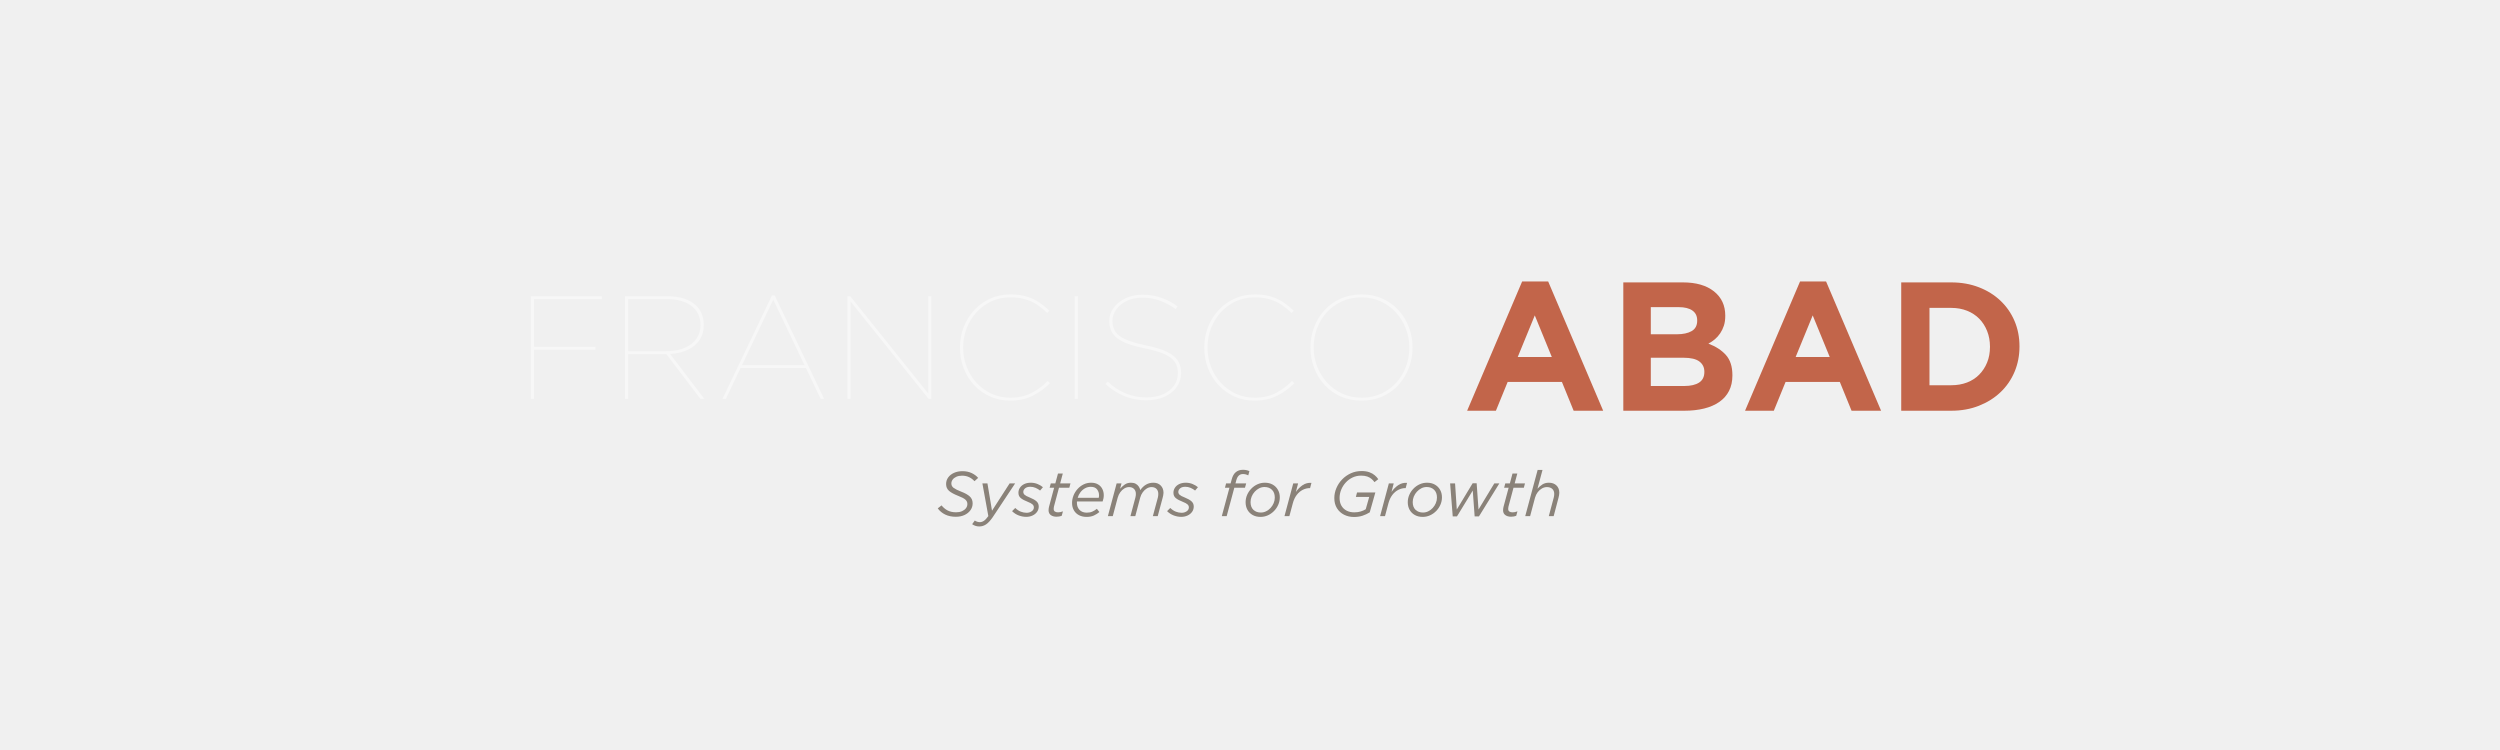
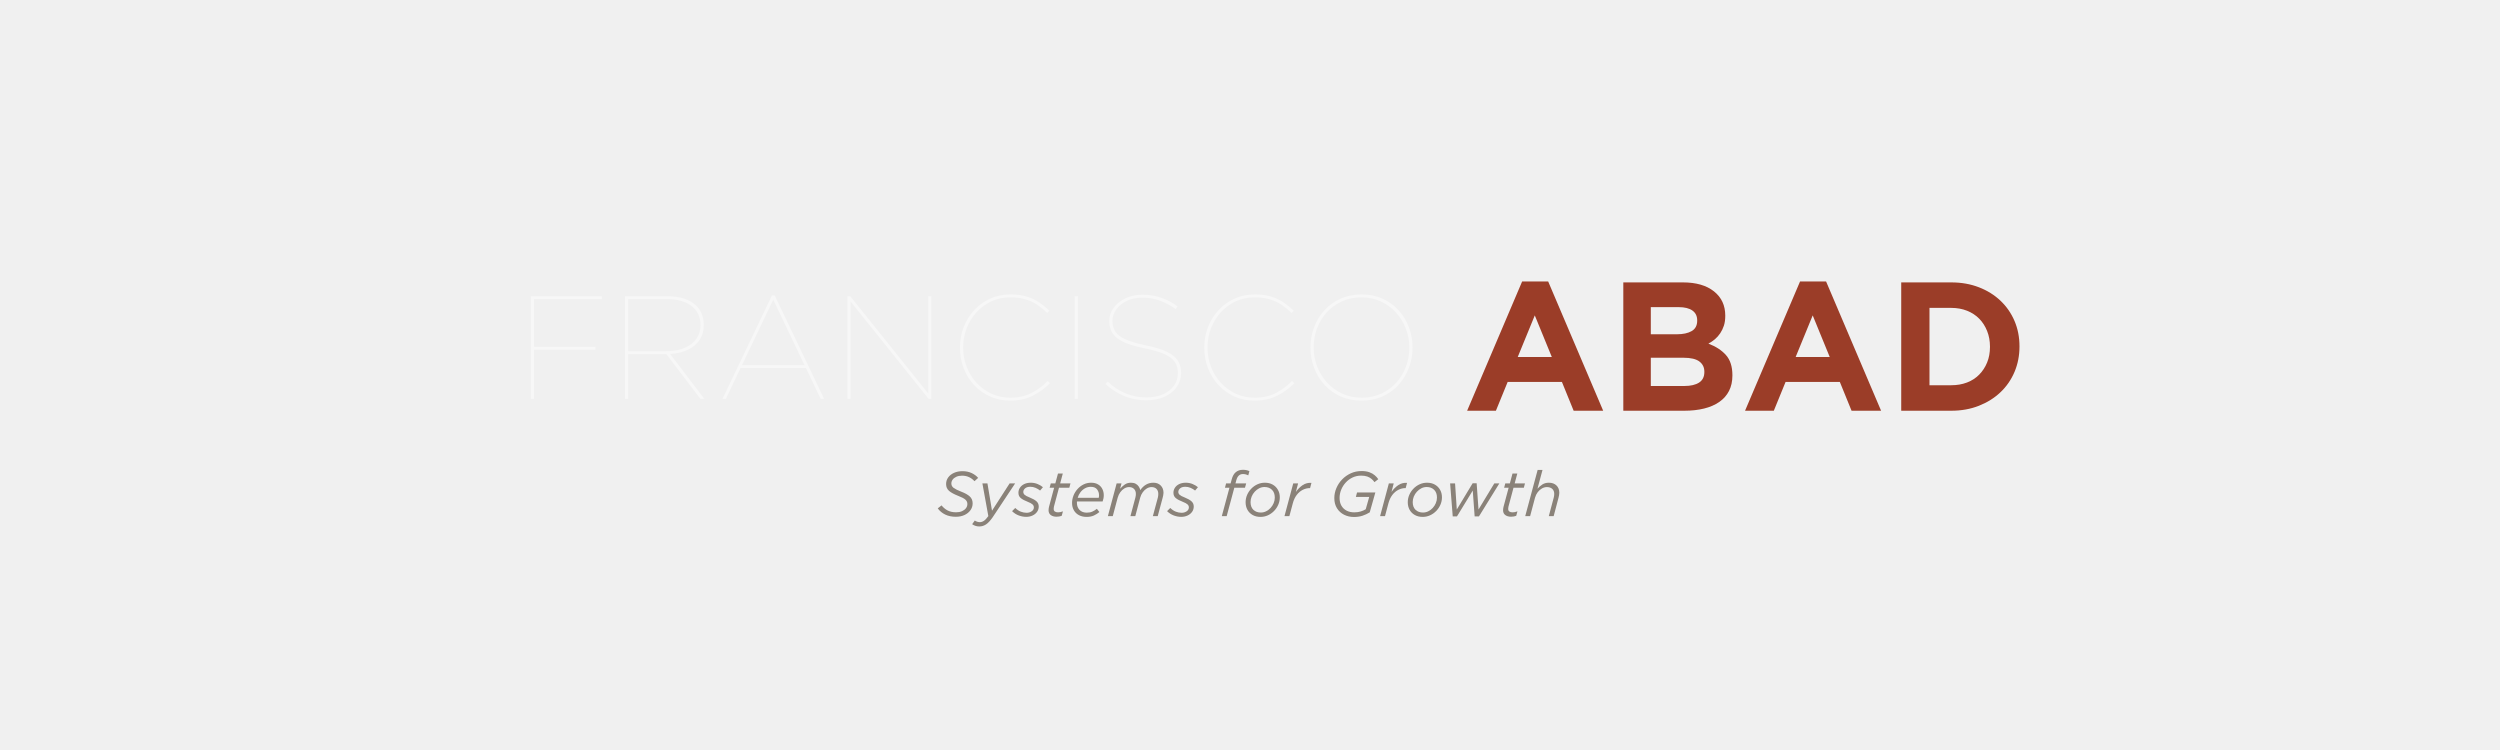
<svg xmlns="http://www.w3.org/2000/svg" width="2000" zoomAndPan="magnify" viewBox="0 0 1500 450" height="600" preserveAspectRatio="xMidYMid meet" version="1.0">
  <defs>
    <filter x="0%" y="0%" width="100%" height="100%" id="af13b0b956">
      <feColorMatrix values="0 0 0 0 1 0 0 0 0 1 0 0 0 0 1 0 0 0 1 0" color-interpolation-filters="sRGB" />
    </filter>
    <g />
    <mask id="22ce339a40">
      <g filter="url(#af13b0b956)">
        <rect x="-150" width="1800" fill="#000000" y="-45" height="540" fill-opacity="0.45" />
      </g>
    </mask>
    <clipPath id="d2c5a14eed">
      <rect x="0" width="548" y="0" height="94" />
    </clipPath>
  </defs>
  <g fill="#8a8279" fill-opacity="1">
    <g transform="translate(562.1899, 309.6883)">
      <g>
        <path d="M 11.328 0.375 C 8.867 0.375 6.727 -0.07 4.906 -0.969 C 3.082 -1.863 1.598 -3.098 0.453 -4.672 L 2.734 -6.453 C 3.848 -5.086 5.102 -4.055 6.5 -3.359 C 7.895 -2.66 9.566 -2.312 11.516 -2.312 C 12.805 -2.312 13.957 -2.523 14.969 -2.953 C 15.977 -3.391 16.773 -3.984 17.359 -4.734 C 17.941 -5.484 18.234 -6.336 18.234 -7.297 C 18.234 -8.336 17.832 -9.211 17.031 -9.922 C 16.238 -10.629 14.816 -11.375 12.766 -12.156 C 10.305 -13.125 8.473 -14.117 7.266 -15.141 C 6.066 -16.172 5.469 -17.547 5.469 -19.266 C 5.469 -20.734 5.883 -22.051 6.719 -23.219 C 7.562 -24.383 8.723 -25.301 10.203 -25.969 C 11.68 -26.645 13.375 -26.984 15.281 -26.984 C 17.352 -26.984 19.188 -26.609 20.781 -25.859 C 22.383 -25.109 23.691 -24.141 24.703 -22.953 L 22.5 -20.969 C 21.531 -22.039 20.43 -22.859 19.203 -23.422 C 17.973 -23.992 16.578 -24.281 15.016 -24.281 C 13.691 -24.281 12.547 -24.055 11.578 -23.609 C 10.617 -23.172 9.883 -22.598 9.375 -21.891 C 8.875 -21.18 8.625 -20.422 8.625 -19.609 C 8.625 -18.516 9.086 -17.625 10.016 -16.938 C 10.941 -16.258 12.441 -15.516 14.516 -14.703 C 16.797 -13.836 18.508 -12.879 19.656 -11.828 C 20.812 -10.785 21.391 -9.398 21.391 -7.672 C 21.391 -6.129 20.945 -4.75 20.062 -3.531 C 19.176 -2.312 17.973 -1.352 16.453 -0.656 C 14.93 0.031 13.223 0.375 11.328 0.375 Z M 11.328 0.375 " />
      </g>
    </g>
  </g>
  <g fill="#8a8279" fill-opacity="1">
    <g transform="translate(586.125, 309.6883)">
      <g>
        <path d="M 1.438 6.188 C 0.602 6.188 -0.16 6.066 -0.859 5.828 C -1.555 5.586 -2.219 5.254 -2.844 4.828 L -1.25 2.625 C -0.895 2.906 -0.426 3.141 0.156 3.328 C 0.738 3.516 1.27 3.609 1.75 3.609 C 2.582 3.609 3.395 3.348 4.188 2.828 C 4.988 2.305 5.883 1.352 6.875 -0.031 L 3.312 -19.641 L 6.344 -19.641 L 9.078 -3.266 L 19.641 -19.641 L 22.953 -19.641 L 9.5 0.641 C 8.102 2.672 6.773 4.102 5.516 4.938 C 4.266 5.77 2.906 6.188 1.438 6.188 Z M 1.438 6.188 " />
      </g>
    </g>
  </g>
  <g fill="#8a8279" fill-opacity="1">
    <g transform="translate(607.4767, 309.6883)">
      <g>
        <path d="M 8.25 0.422 C 6.727 0.422 5.219 0.133 3.719 -0.438 C 2.227 -1.008 0.91 -1.863 -0.234 -3 L 1.672 -4.906 C 2.734 -3.883 3.848 -3.145 5.016 -2.688 C 6.18 -2.238 7.348 -2.016 8.516 -2.016 C 9.629 -2.016 10.629 -2.312 11.516 -2.906 C 12.398 -3.5 12.844 -4.289 12.844 -5.281 C 12.844 -5.938 12.578 -6.52 12.047 -7.031 C 11.516 -7.539 10.539 -8.07 9.125 -8.625 C 7.344 -9.312 5.973 -10.039 5.016 -10.812 C 4.055 -11.582 3.578 -12.648 3.578 -14.016 C 3.578 -15.129 3.879 -16.145 4.484 -17.062 C 5.086 -17.977 5.945 -18.707 7.062 -19.25 C 8.176 -19.789 9.492 -20.062 11.016 -20.062 C 12.461 -20.062 13.832 -19.789 15.125 -19.25 C 16.414 -18.707 17.469 -18.078 18.281 -17.359 L 16.562 -15.359 C 15.758 -16.016 14.852 -16.555 13.844 -16.984 C 12.844 -17.41 11.812 -17.625 10.75 -17.625 C 9.352 -17.625 8.297 -17.305 7.578 -16.672 C 6.859 -16.047 6.5 -15.328 6.5 -14.516 C 6.5 -13.879 6.766 -13.312 7.297 -12.812 C 7.828 -12.32 8.863 -11.773 10.406 -11.172 C 12.188 -10.461 13.523 -9.703 14.422 -8.891 C 15.316 -8.078 15.766 -7.039 15.766 -5.781 C 15.766 -4.562 15.426 -3.488 14.75 -2.562 C 14.082 -1.633 13.18 -0.906 12.047 -0.375 C 10.91 0.156 9.645 0.422 8.25 0.422 Z M 8.25 0.422 " />
      </g>
    </g>
  </g>
  <g fill="#8a8279" fill-opacity="1">
    <g transform="translate(626.2448, 309.6883)">
      <g>
        <path d="M 7.672 0.344 C 6.285 0.344 5.141 0.016 4.234 -0.641 C 3.336 -1.305 2.891 -2.27 2.891 -3.531 C 2.891 -3.883 2.914 -4.238 2.969 -4.594 C 3.02 -4.945 3.082 -5.281 3.156 -5.594 L 6.234 -17.062 L 3.531 -17.062 L 4.219 -19.641 L 6.953 -19.641 L 8.547 -25.578 L 11.438 -25.578 L 9.844 -19.641 L 16.031 -19.641 L 15.359 -17.062 L 9.156 -17.062 L 6.125 -5.734 C 6.094 -5.504 6.055 -5.254 6.016 -4.984 C 5.984 -4.723 5.969 -4.492 5.969 -4.297 C 5.969 -3.609 6.207 -3.098 6.688 -2.766 C 7.164 -2.441 7.82 -2.281 8.656 -2.281 C 9.52 -2.281 10.473 -2.484 11.516 -2.891 L 10.797 -0.234 C 10.285 -0.023 9.781 0.117 9.281 0.203 C 8.789 0.297 8.254 0.344 7.672 0.344 Z M 7.672 0.344 " />
      </g>
    </g>
  </g>
  <g fill="#8a8279" fill-opacity="1">
    <g transform="translate(641.4038, 309.6883)">
      <g>
        <path d="M 4.781 -8.812 C 4.758 -8.688 4.75 -8.551 4.75 -8.406 C 4.75 -8.27 4.75 -8.141 4.75 -8.016 C 4.75 -6.242 5.281 -4.812 6.344 -3.719 C 7.406 -2.633 8.848 -2.094 10.672 -2.094 C 11.941 -2.094 13.047 -2.301 13.984 -2.719 C 14.922 -3.133 15.832 -3.695 16.719 -4.406 L 18.234 -2.469 C 17.273 -1.656 16.18 -0.961 14.953 -0.391 C 13.723 0.172 12.25 0.453 10.531 0.453 C 8.801 0.453 7.273 0.102 5.953 -0.594 C 4.641 -1.289 3.625 -2.27 2.906 -3.531 C 2.188 -4.801 1.828 -6.258 1.828 -7.906 C 1.828 -9.395 2.109 -10.863 2.672 -12.312 C 3.242 -13.758 4.039 -15.062 5.062 -16.219 C 6.094 -17.383 7.305 -18.316 8.703 -19.016 C 10.098 -19.711 11.617 -20.062 13.266 -20.062 C 14.93 -20.062 16.328 -19.719 17.453 -19.031 C 18.586 -18.352 19.438 -17.441 20 -16.297 C 20.57 -15.16 20.859 -13.91 20.859 -12.547 C 20.859 -11.879 20.797 -11.234 20.672 -10.609 C 20.547 -9.992 20.379 -9.395 20.172 -8.812 Z M 5.203 -11.016 L 17.828 -11.016 C 17.953 -11.398 18.016 -11.91 18.016 -12.547 C 18.016 -13.879 17.617 -15.051 16.828 -16.062 C 16.047 -17.082 14.805 -17.594 13.109 -17.594 C 11.816 -17.594 10.641 -17.297 9.578 -16.703 C 8.516 -16.109 7.609 -15.316 6.859 -14.328 C 6.109 -13.336 5.555 -12.234 5.203 -11.016 Z M 5.203 -11.016 " />
      </g>
    </g>
  </g>
  <g fill="#8a8279" fill-opacity="1">
    <g transform="translate(664.0852, 309.6883)">
      <g>
        <path d="M 0.641 0 L 5.891 -19.641 L 8.812 -19.641 L 7.984 -16.453 C 8.867 -17.461 9.816 -18.316 10.828 -19.016 C 11.836 -19.711 13.066 -20.062 14.516 -20.062 C 15.629 -20.062 16.566 -19.852 17.328 -19.438 C 18.086 -19.02 18.695 -18.469 19.156 -17.781 C 19.613 -17.102 19.93 -16.383 20.109 -15.625 C 20.992 -16.957 22.094 -18.031 23.406 -18.844 C 24.727 -19.656 26.258 -20.062 28 -20.062 C 29.781 -20.062 31.227 -19.504 32.344 -18.391 C 33.457 -17.273 34.016 -15.805 34.016 -13.984 C 34.016 -13.523 33.957 -13.031 33.844 -12.5 C 33.727 -11.969 33.609 -11.445 33.484 -10.938 L 30.547 0 L 27.625 0 L 30.625 -11.141 C 30.801 -11.898 30.891 -12.633 30.891 -13.344 C 30.891 -14.602 30.531 -15.598 29.812 -16.328 C 29.094 -17.066 28.098 -17.438 26.828 -17.438 C 25.867 -17.438 24.93 -17.164 24.016 -16.625 C 23.098 -16.082 22.285 -15.328 21.578 -14.359 C 20.867 -13.398 20.352 -12.312 20.031 -11.094 L 17.094 0 L 14.172 0 L 17.141 -11.141 C 17.242 -11.461 17.316 -11.828 17.359 -12.234 C 17.41 -12.641 17.438 -13.008 17.438 -13.344 C 17.438 -14.602 17.066 -15.598 16.328 -16.328 C 15.598 -17.066 14.602 -17.438 13.344 -17.438 C 12.375 -17.438 11.43 -17.164 10.516 -16.625 C 9.609 -16.082 8.801 -15.328 8.094 -14.359 C 7.383 -13.398 6.863 -12.312 6.531 -11.094 L 3.578 0 Z M 0.641 0 " />
      </g>
    </g>
  </g>
  <g fill="#8a8279" fill-opacity="1">
    <g transform="translate(700.4818, 309.6883)">
      <g>
        <path d="M 8.25 0.422 C 6.727 0.422 5.219 0.133 3.719 -0.438 C 2.227 -1.008 0.91 -1.863 -0.234 -3 L 1.672 -4.906 C 2.734 -3.883 3.848 -3.145 5.016 -2.688 C 6.18 -2.238 7.348 -2.016 8.516 -2.016 C 9.629 -2.016 10.629 -2.312 11.516 -2.906 C 12.398 -3.5 12.844 -4.289 12.844 -5.281 C 12.844 -5.938 12.578 -6.52 12.047 -7.031 C 11.516 -7.539 10.539 -8.07 9.125 -8.625 C 7.344 -9.312 5.973 -10.039 5.016 -10.812 C 4.055 -11.582 3.578 -12.648 3.578 -14.016 C 3.578 -15.129 3.879 -16.145 4.484 -17.062 C 5.086 -17.977 5.945 -18.707 7.062 -19.25 C 8.176 -19.789 9.492 -20.062 11.016 -20.062 C 12.461 -20.062 13.832 -19.789 15.125 -19.25 C 16.414 -18.707 17.469 -18.078 18.281 -17.359 L 16.562 -15.359 C 15.758 -16.016 14.852 -16.555 13.844 -16.984 C 12.844 -17.41 11.812 -17.625 10.75 -17.625 C 9.352 -17.625 8.297 -17.305 7.578 -16.672 C 6.859 -16.047 6.5 -15.328 6.5 -14.516 C 6.5 -13.879 6.766 -13.312 7.297 -12.812 C 7.828 -12.32 8.863 -11.773 10.406 -11.172 C 12.188 -10.461 13.523 -9.703 14.422 -8.891 C 15.316 -8.078 15.766 -7.039 15.766 -5.781 C 15.766 -4.562 15.426 -3.488 14.75 -2.562 C 14.082 -1.633 13.18 -0.906 12.047 -0.375 C 10.91 0.156 9.645 0.422 8.25 0.422 Z M 8.25 0.422 " />
      </g>
    </g>
  </g>
  <g fill="#8a8279" fill-opacity="1">
    <g transform="translate(719.6299, 309.6883)">
      <g />
    </g>
  </g>
  <g fill="#8a8279" fill-opacity="1">
    <g transform="translate(731.3316, 309.6883)">
      <g>
        <path d="M 1.75 0 L 6.344 -17.062 L 3.641 -17.062 L 4.328 -19.641 L 7.031 -19.641 L 7.672 -22 C 8.18 -23.977 9.004 -25.441 10.141 -26.391 C 11.285 -27.336 12.707 -27.812 14.406 -27.812 C 15.945 -27.812 17.25 -27.535 18.312 -26.984 L 17.625 -24.469 C 17.07 -24.75 16.539 -24.953 16.031 -25.078 C 15.531 -25.203 14.988 -25.266 14.406 -25.266 C 13.469 -25.266 12.66 -24.969 11.984 -24.375 C 11.316 -23.781 10.805 -22.836 10.453 -21.547 L 9.953 -19.641 L 16.375 -19.641 L 15.656 -17.062 L 9.266 -17.062 L 4.672 0 Z M 1.75 0 " />
      </g>
    </g>
  </g>
  <g fill="#8a8279" fill-opacity="1">
    <g transform="translate(745.5027, 309.6883)">
      <g>
        <path d="M 10.797 0.453 C 8.992 0.453 7.422 0.07 6.078 -0.688 C 4.734 -1.445 3.691 -2.488 2.953 -3.812 C 2.223 -5.145 1.859 -6.66 1.859 -8.359 C 1.859 -9.879 2.16 -11.344 2.766 -12.75 C 3.379 -14.156 4.219 -15.406 5.281 -16.5 C 6.344 -17.602 7.57 -18.473 8.969 -19.109 C 10.363 -19.742 11.844 -20.062 13.406 -20.062 C 15.207 -20.062 16.781 -19.68 18.125 -18.922 C 19.469 -18.16 20.508 -17.117 21.25 -15.797 C 22 -14.484 22.375 -12.977 22.375 -11.281 C 22.375 -9.719 22.062 -8.234 21.438 -6.828 C 20.82 -5.422 19.977 -4.172 18.906 -3.078 C 17.832 -1.984 16.598 -1.117 15.203 -0.484 C 13.805 0.141 12.336 0.453 10.797 0.453 Z M 10.984 -2.172 C 12.098 -2.172 13.156 -2.414 14.156 -2.906 C 15.156 -3.395 16.047 -4.062 16.828 -4.906 C 17.617 -5.758 18.238 -6.723 18.688 -7.797 C 19.145 -8.879 19.375 -10.004 19.375 -11.172 C 19.375 -13.172 18.801 -14.723 17.656 -15.828 C 16.52 -16.93 15.039 -17.484 13.219 -17.484 C 12.082 -17.484 11.016 -17.227 10.016 -16.719 C 9.016 -16.207 8.117 -15.52 7.328 -14.656 C 6.547 -13.801 5.93 -12.832 5.484 -11.75 C 5.047 -10.676 4.828 -9.57 4.828 -8.438 C 4.828 -6.438 5.395 -4.891 6.531 -3.797 C 7.676 -2.711 9.16 -2.172 10.984 -2.172 Z M 10.984 -2.172 " />
      </g>
    </g>
  </g>
  <g fill="#8a8279" fill-opacity="1">
    <g transform="translate(770.0458, 309.6883)">
      <g>
        <path d="M 0.641 0 L 5.891 -19.641 L 8.812 -19.641 L 7.484 -14.516 C 8.672 -16.234 10.035 -17.602 11.578 -18.625 C 13.129 -19.656 14.879 -20.109 16.828 -19.984 L 16 -16.828 L 15.812 -16.828 C 14.395 -16.828 13 -16.484 11.625 -15.797 C 10.258 -15.117 9.055 -14.102 8.016 -12.75 C 6.973 -11.395 6.188 -9.727 5.656 -7.75 L 3.578 0 Z M 0.641 0 " />
      </g>
    </g>
  </g>
  <g fill="#8a8279" fill-opacity="1">
    <g transform="translate(785.6226, 309.6883)">
      <g />
    </g>
  </g>
  <g fill="#8a8279" fill-opacity="1">
    <g transform="translate(797.3243, 309.6883)">
      <g>
        <path d="M 15.047 0.5 C 12.891 0.5 10.914 0.051 9.125 -0.844 C 7.344 -1.75 5.922 -3.047 4.859 -4.734 C 3.797 -6.422 3.266 -8.453 3.266 -10.828 C 3.266 -12.879 3.676 -14.875 4.5 -16.812 C 5.32 -18.75 6.469 -20.484 7.938 -22.016 C 9.406 -23.547 11.133 -24.77 13.125 -25.688 C 15.113 -26.602 17.273 -27.062 19.609 -27.062 C 21.43 -27.062 22.988 -26.828 24.281 -26.359 C 25.57 -25.891 26.645 -25.285 27.5 -24.547 C 28.363 -23.816 29.078 -23.031 29.641 -22.188 L 27.359 -20.406 C 26.848 -21.145 26.242 -21.801 25.547 -22.375 C 24.859 -22.957 24.016 -23.426 23.016 -23.781 C 22.016 -24.133 20.789 -24.312 19.344 -24.312 C 17.488 -24.312 15.773 -23.938 14.203 -23.188 C 12.641 -22.445 11.273 -21.438 10.109 -20.156 C 8.941 -18.875 8.035 -17.438 7.391 -15.844 C 6.742 -14.25 6.422 -12.613 6.422 -10.938 C 6.422 -9.113 6.789 -7.555 7.531 -6.266 C 8.281 -4.973 9.32 -3.984 10.656 -3.297 C 11.988 -2.617 13.516 -2.281 15.234 -2.281 C 16.68 -2.281 17.973 -2.457 19.109 -2.812 C 20.254 -3.164 21.254 -3.609 22.109 -4.141 L 24.203 -11.516 L 16.188 -11.516 L 16.906 -14.219 L 27.891 -14.219 L 24.516 -2.281 C 23.117 -1.414 21.656 -0.734 20.125 -0.234 C 18.594 0.254 16.898 0.5 15.047 0.5 Z M 15.047 0.5 " />
      </g>
    </g>
  </g>
  <g fill="#8a8279" fill-opacity="1">
    <g transform="translate(827.4142, 309.6883)">
      <g>
        <path d="M 0.641 0 L 5.891 -19.641 L 8.812 -19.641 L 7.484 -14.516 C 8.672 -16.234 10.035 -17.602 11.578 -18.625 C 13.129 -19.656 14.879 -20.109 16.828 -19.984 L 16 -16.828 L 15.812 -16.828 C 14.395 -16.828 13 -16.484 11.625 -15.797 C 10.258 -15.117 9.055 -14.102 8.016 -12.75 C 6.973 -11.395 6.188 -9.727 5.656 -7.75 L 3.578 0 Z M 0.641 0 " />
      </g>
    </g>
  </g>
  <g fill="#8a8279" fill-opacity="1">
    <g transform="translate(842.8011, 309.6883)">
      <g>
        <path d="M 10.797 0.453 C 8.992 0.453 7.422 0.07 6.078 -0.688 C 4.734 -1.445 3.691 -2.488 2.953 -3.812 C 2.223 -5.145 1.859 -6.66 1.859 -8.359 C 1.859 -9.879 2.16 -11.344 2.766 -12.75 C 3.379 -14.156 4.219 -15.406 5.281 -16.5 C 6.344 -17.602 7.57 -18.473 8.969 -19.109 C 10.363 -19.742 11.844 -20.062 13.406 -20.062 C 15.207 -20.062 16.781 -19.68 18.125 -18.922 C 19.469 -18.16 20.508 -17.117 21.25 -15.797 C 22 -14.484 22.375 -12.977 22.375 -11.281 C 22.375 -9.719 22.062 -8.234 21.438 -6.828 C 20.82 -5.422 19.977 -4.172 18.906 -3.078 C 17.832 -1.984 16.598 -1.117 15.203 -0.484 C 13.805 0.141 12.336 0.453 10.797 0.453 Z M 10.984 -2.172 C 12.098 -2.172 13.156 -2.414 14.156 -2.906 C 15.156 -3.395 16.047 -4.062 16.828 -4.906 C 17.617 -5.758 18.238 -6.723 18.688 -7.797 C 19.145 -8.879 19.375 -10.004 19.375 -11.172 C 19.375 -13.172 18.801 -14.723 17.656 -15.828 C 16.52 -16.93 15.039 -17.484 13.219 -17.484 C 12.082 -17.484 11.016 -17.227 10.016 -16.719 C 9.016 -16.207 8.117 -15.52 7.328 -14.656 C 6.547 -13.801 5.93 -12.832 5.484 -11.75 C 5.047 -10.676 4.828 -9.57 4.828 -8.438 C 4.828 -6.438 5.395 -4.891 6.531 -3.797 C 7.676 -2.711 9.16 -2.172 10.984 -2.172 Z M 10.984 -2.172 " />
      </g>
    </g>
  </g>
  <g fill="#8a8279" fill-opacity="1">
    <g transform="translate(866.4322, 309.6883)">
      <g>
        <path d="M 5.203 0.156 L 3.641 -19.641 L 6.609 -19.641 L 7.641 -3.984 L 17.141 -19.719 L 19.562 -19.719 L 20.672 -3.984 L 30.141 -19.641 L 33.172 -19.641 L 20.938 0.156 L 18.359 0.156 L 17.219 -15.359 L 7.75 0.156 Z M 5.203 0.156 " />
      </g>
    </g>
  </g>
  <g fill="#8a8279" fill-opacity="1">
    <g transform="translate(898.9537, 309.6883)">
      <g>
        <path d="M 7.672 0.344 C 6.285 0.344 5.141 0.016 4.234 -0.641 C 3.336 -1.305 2.891 -2.27 2.891 -3.531 C 2.891 -3.883 2.914 -4.238 2.969 -4.594 C 3.02 -4.945 3.082 -5.281 3.156 -5.594 L 6.234 -17.062 L 3.531 -17.062 L 4.219 -19.641 L 6.953 -19.641 L 8.547 -25.578 L 11.438 -25.578 L 9.844 -19.641 L 16.031 -19.641 L 15.359 -17.062 L 9.156 -17.062 L 6.125 -5.734 C 6.094 -5.504 6.055 -5.254 6.016 -4.984 C 5.984 -4.723 5.969 -4.492 5.969 -4.297 C 5.969 -3.609 6.207 -3.098 6.688 -2.766 C 7.164 -2.441 7.82 -2.281 8.656 -2.281 C 9.52 -2.281 10.473 -2.484 11.516 -2.891 L 10.797 -0.234 C 10.285 -0.023 9.781 0.117 9.281 0.203 C 8.789 0.297 8.254 0.344 7.672 0.344 Z M 7.672 0.344 " />
      </g>
    </g>
  </g>
  <g fill="#8a8279" fill-opacity="1">
    <g transform="translate(914.4925, 309.6883)">
      <g>
        <path d="M 0.641 0 L 8.094 -27.734 L 11.016 -27.734 L 7.984 -16.453 C 8.867 -17.461 9.852 -18.316 10.938 -19.016 C 12.031 -19.711 13.32 -20.062 14.812 -20.062 C 16.719 -20.062 18.238 -19.516 19.375 -18.422 C 20.52 -17.336 21.094 -15.859 21.094 -13.984 C 21.094 -13.523 21.039 -13.031 20.938 -12.5 C 20.832 -11.969 20.719 -11.445 20.594 -10.938 L 17.703 0 L 14.781 0 L 17.75 -11.141 C 17.844 -11.461 17.914 -11.828 17.969 -12.234 C 18.02 -12.641 18.047 -13.008 18.047 -13.344 C 18.047 -14.633 17.648 -15.641 16.859 -16.359 C 16.078 -17.078 15.004 -17.438 13.641 -17.438 C 12.629 -17.438 11.641 -17.164 10.672 -16.625 C 9.711 -16.082 8.867 -15.332 8.141 -14.375 C 7.422 -13.426 6.883 -12.332 6.531 -11.094 L 3.578 0 Z M 0.641 0 " />
      </g>
    </g>
  </g>
-   <g fill="#c2654a" fill-opacity="1">
+   <g fill="#9b3d28" fill-opacity="1">
    <g transform="translate(877.6385, 246.4384)">
      <g>
        <path d="M 84.266 0 L 51.266 -77.547 L 35.641 -77.547 L 2.641 0 L 19.906 0 L 26.953 -17.266 L 59.516 -17.266 L 66.547 0 Z M 53.453 -32.234 L 33 -32.234 L 43.234 -57.203 Z M 53.453 -32.234 " />
      </g>
    </g>
  </g>
-   <g fill="#c2654a" fill-opacity="1">
+   <g fill="#9b3d28" fill-opacity="1">
    <g transform="translate(964.7523, 246.4384)">
      <g>
        <path d="M 74.688 -21.125 L 74.688 -21.344 C 74.688 -26.477 73.398 -30.492 70.828 -33.391 C 68.266 -36.285 64.75 -38.578 60.281 -40.266 C 61.676 -40.992 62.977 -41.867 64.188 -42.891 C 65.395 -43.922 66.457 -45.113 67.375 -46.469 C 68.289 -47.832 69.023 -49.352 69.578 -51.031 C 70.129 -52.719 70.406 -54.664 70.406 -56.875 L 70.406 -57.094 C 70.406 -63.176 68.148 -68.016 63.641 -71.609 C 59.129 -75.203 52.91 -77 44.984 -77 L 9.234 -77 L 9.234 0 L 45.875 0 C 50.195 0 54.133 -0.438 57.688 -1.312 C 61.25 -2.195 64.297 -3.52 66.828 -5.281 C 69.359 -7.039 71.301 -9.238 72.656 -11.875 C 74.008 -14.52 74.688 -17.602 74.688 -21.125 Z M 53.562 -54.016 C 53.562 -51.148 52.461 -49.078 50.266 -47.797 C 48.066 -46.516 45.098 -45.875 41.359 -45.875 L 25.734 -45.875 L 25.734 -62.156 L 42.453 -62.156 C 46.047 -62.156 48.797 -61.473 50.703 -60.109 C 52.609 -58.754 53.562 -56.797 53.562 -54.234 Z M 57.859 -23.203 C 57.859 -20.348 56.797 -18.238 54.672 -16.875 C 52.547 -15.52 49.613 -14.844 45.875 -14.844 L 25.734 -14.844 L 25.734 -31.797 L 45.312 -31.797 C 49.719 -31.797 52.91 -31.039 54.891 -29.531 C 56.867 -28.031 57.859 -26 57.859 -23.438 Z M 57.859 -23.203 " />
      </g>
    </g>
  </g>
-   <g fill="#c2654a" fill-opacity="1">
+   <g fill="#9b3d28" fill-opacity="1">
    <g transform="translate(1044.387, 246.4384)">
      <g>
        <path d="M 84.266 0 L 51.266 -77.547 L 35.641 -77.547 L 2.641 0 L 19.906 0 L 26.953 -17.266 L 59.516 -17.266 L 66.547 0 Z M 53.453 -32.234 L 33 -32.234 L 43.234 -57.203 Z M 53.453 -32.234 " />
      </g>
    </g>
  </g>
-   <g fill="#c2654a" fill-opacity="1">
+   <g fill="#9b3d28" fill-opacity="1">
    <g transform="translate(1131.5, 246.4384)">
      <g>
        <path d="M 80.188 -38.5 L 80.188 -38.719 C 80.188 -44.145 79.195 -49.188 77.219 -53.844 C 75.238 -58.5 72.43 -62.551 68.797 -66 C 65.172 -69.445 60.848 -72.141 55.828 -74.078 C 50.805 -76.023 45.285 -77 39.266 -77 L 9.234 -77 L 9.234 0 L 39.266 0 C 45.285 0 50.805 -0.988 55.828 -2.969 C 60.848 -4.945 65.172 -7.66 68.797 -11.109 C 72.43 -14.555 75.238 -18.625 77.219 -23.312 C 79.195 -28.008 80.188 -33.07 80.188 -38.5 Z M 62.484 -38.281 C 62.484 -34.832 61.91 -31.711 60.766 -28.922 C 59.629 -26.141 58.051 -23.723 56.031 -21.672 C 54.02 -19.617 51.582 -18.039 48.719 -16.938 C 45.863 -15.844 42.711 -15.297 39.266 -15.297 L 26.188 -15.297 L 26.188 -61.703 L 39.266 -61.703 C 42.711 -61.703 45.863 -61.133 48.719 -60 C 51.582 -58.863 54.02 -57.27 56.031 -55.219 C 58.051 -53.164 59.629 -50.707 60.766 -47.844 C 61.91 -44.988 62.484 -41.875 62.484 -38.5 Z M 62.484 -38.281 " />
      </g>
    </g>
  </g>
  <g mask="url(#22ce339a40)">
    <g transform="matrix(1, 0, 0, 1, 309, 161)">
      <g clip-path="url(#d2c5a14eed)">
        <g fill="#ffffff" fill-opacity="1">
          <g transform="translate(0.340785, 78.31338)">
            <g>
              <path d="M 9.156 0 L 9.156 -61.594 L 51.75 -61.594 L 51.75 -59.844 L 11.094 -59.844 L 11.094 -31.234 L 47.953 -31.234 L 47.953 -29.484 L 11.094 -29.484 L 11.094 0 Z M 9.156 0 " />
            </g>
          </g>
        </g>
        <g fill="#ffffff" fill-opacity="1">
          <g transform="translate(56.83436, 78.31338)">
            <g>
              <path d="M 9.156 0 L 9.156 -61.594 L 34.312 -61.594 C 42.238 -61.594 48.141 -59.66 52.016 -55.797 C 54.941 -52.859 56.406 -49.047 56.406 -44.359 L 56.406 -44.172 C 56.406 -40.711 55.551 -37.734 53.844 -35.234 C 52.145 -32.742 49.785 -30.797 46.766 -29.391 C 43.742 -27.984 40.238 -27.16 36.25 -26.922 L 56.766 0 L 54.391 0 L 33.969 -26.844 L 11.094 -26.844 L 11.094 0 Z M 11.094 -28.594 L 33.359 -28.594 C 38.109 -28.594 42.035 -29.281 45.141 -30.656 C 48.254 -32.039 50.586 -33.906 52.141 -36.25 C 53.691 -38.602 54.469 -41.219 54.469 -44.094 L 54.469 -44.266 C 54.469 -49.129 52.676 -52.941 49.094 -55.703 C 45.52 -58.461 40.535 -59.844 34.141 -59.844 L 11.094 -59.844 Z M 11.094 -28.594 " />
            </g>
          </g>
        </g>
        <g fill="#ffffff" fill-opacity="1">
          <g transform="translate(121.2476, 78.31338)">
            <g>
              <path d="M 3.25 0 L 32.906 -62.047 L 34.578 -62.047 L 64.234 0 L 62.125 0 L 53.328 -18.484 L 14.078 -18.484 L 5.281 0 Z M 14.953 -20.234 L 52.453 -20.234 L 33.703 -59.484 Z M 14.953 -20.234 " />
            </g>
          </g>
        </g>
        <g fill="#ffffff" fill-opacity="1">
          <g transform="translate(190.3246, 78.31338)">
            <g>
              <path d="M 9.156 0 L 9.156 -61.594 L 10.828 -61.594 L 57.641 -3.172 L 57.641 -61.594 L 59.484 -61.594 L 59.484 0 L 57.812 0 L 11 -58.438 L 11 0 Z M 9.156 0 " />
            </g>
          </g>
        </g>
        <g fill="#ffffff" fill-opacity="1">
          <g transform="translate(260.5455, 78.31338)">
            <g>
              <path d="M 36.516 1.062 C 32.18 1.062 28.18 0.238 24.516 -1.406 C 20.848 -3.051 17.66 -5.32 14.953 -8.219 C 12.254 -11.125 10.156 -14.5 8.656 -18.344 C 7.164 -22.188 6.422 -26.281 6.422 -30.625 L 6.422 -30.797 C 6.422 -35.141 7.164 -39.234 8.656 -43.078 C 10.156 -46.922 12.254 -50.305 14.953 -53.234 C 17.66 -56.172 20.859 -58.473 24.547 -60.141 C 28.242 -61.816 32.297 -62.656 36.703 -62.656 C 40.566 -62.656 43.891 -62.211 46.672 -61.328 C 49.461 -60.453 51.926 -59.281 54.062 -57.812 C 56.207 -56.344 58.223 -54.703 60.109 -52.891 L 58.781 -51.562 C 57.133 -53.145 55.301 -54.656 53.281 -56.094 C 51.258 -57.531 48.898 -58.688 46.203 -59.562 C 43.504 -60.445 40.305 -60.891 36.609 -60.891 C 32.504 -60.891 28.734 -60.098 25.297 -58.516 C 21.867 -56.93 18.891 -54.742 16.359 -51.953 C 13.836 -49.172 11.875 -45.973 10.469 -42.359 C 9.062 -38.754 8.359 -34.93 8.359 -30.891 L 8.359 -30.719 C 8.359 -26.664 9.062 -22.82 10.469 -19.188 C 11.875 -15.551 13.852 -12.352 16.406 -9.594 C 18.957 -6.832 21.945 -4.66 25.375 -3.078 C 28.812 -1.492 32.555 -0.703 36.609 -0.703 C 41.648 -0.703 46.035 -1.711 49.766 -3.734 C 53.492 -5.766 56.586 -8.098 59.047 -10.734 L 60.453 -9.422 C 57.754 -6.598 54.438 -4.145 50.5 -2.062 C 46.57 0.02 41.91 1.062 36.516 1.062 Z M 36.516 1.062 " />
            </g>
          </g>
        </g>
        <g fill="#ffffff" fill-opacity="1">
          <g transform="translate(326.0147, 78.31338)">
            <g>
              <path d="M 9.766 0 L 9.766 -61.594 L 11.703 -61.594 L 11.703 0 Z M 9.766 0 " />
            </g>
          </g>
        </g>
        <g fill="#ffffff" fill-opacity="1">
          <g transform="translate(349.0697, 78.31338)">
            <g>
              <path d="M 29.562 0.875 C 24.875 0.875 20.461 0.008 16.328 -1.719 C 12.191 -3.445 8.477 -5.863 5.188 -8.969 L 6.594 -10.391 C 9.707 -7.336 13.227 -4.988 17.156 -3.344 C 21.094 -1.695 25.289 -0.875 29.75 -0.875 C 33.613 -0.875 36.953 -1.504 39.766 -2.766 C 42.586 -4.023 44.773 -5.754 46.328 -7.953 C 47.879 -10.16 48.656 -12.645 48.656 -15.406 L 48.656 -15.578 C 48.656 -18.098 48.055 -20.266 46.859 -22.078 C 45.66 -23.898 43.609 -25.473 40.703 -26.797 C 37.797 -28.117 33.734 -29.305 28.516 -30.359 C 20.891 -31.879 15.477 -33.883 12.281 -36.375 C 9.082 -38.875 7.484 -42.266 7.484 -46.547 L 7.484 -46.734 C 7.484 -49.609 8.348 -52.234 10.078 -54.609 C 11.805 -56.984 14.18 -58.891 17.203 -60.328 C 20.223 -61.766 23.672 -62.484 27.547 -62.484 C 31.586 -62.484 35.383 -61.852 38.938 -60.594 C 42.488 -59.332 45.672 -57.613 48.484 -55.438 L 47.25 -53.859 C 44.551 -55.91 41.516 -57.566 38.141 -58.828 C 34.773 -60.086 31.188 -60.719 27.375 -60.719 C 23.789 -60.719 20.648 -60.055 17.953 -58.734 C 15.254 -57.422 13.156 -55.707 11.656 -53.594 C 10.164 -51.477 9.422 -49.219 9.422 -46.812 L 9.422 -46.641 C 9.422 -44.172 10.02 -42.039 11.219 -40.25 C 12.426 -38.469 14.477 -36.93 17.375 -35.641 C 20.281 -34.348 24.254 -33.176 29.297 -32.125 C 34.641 -31.062 38.863 -29.781 41.969 -28.281 C 45.082 -26.789 47.297 -25.02 48.609 -22.969 C 49.93 -20.914 50.594 -18.477 50.594 -15.656 L 50.594 -15.484 C 50.594 -12.43 49.742 -9.672 48.047 -7.203 C 46.348 -4.742 43.926 -2.781 40.781 -1.312 C 37.645 0.145 33.906 0.875 29.562 0.875 Z M 29.562 0.875 " />
            </g>
          </g>
        </g>
        <g fill="#ffffff" fill-opacity="1">
          <g transform="translate(407.1472, 78.31338)">
            <g>
              <path d="M 36.516 1.062 C 32.18 1.062 28.18 0.238 24.516 -1.406 C 20.848 -3.051 17.66 -5.32 14.953 -8.219 C 12.254 -11.125 10.156 -14.5 8.656 -18.344 C 7.164 -22.188 6.422 -26.281 6.422 -30.625 L 6.422 -30.797 C 6.422 -35.141 7.164 -39.234 8.656 -43.078 C 10.156 -46.922 12.254 -50.305 14.953 -53.234 C 17.66 -56.172 20.859 -58.473 24.547 -60.141 C 28.242 -61.816 32.297 -62.656 36.703 -62.656 C 40.566 -62.656 43.891 -62.211 46.672 -61.328 C 49.461 -60.453 51.926 -59.281 54.062 -57.812 C 56.207 -56.344 58.223 -54.703 60.109 -52.891 L 58.781 -51.562 C 57.133 -53.145 55.301 -54.656 53.281 -56.094 C 51.258 -57.531 48.898 -58.688 46.203 -59.562 C 43.504 -60.445 40.305 -60.891 36.609 -60.891 C 32.504 -60.891 28.734 -60.098 25.297 -58.516 C 21.867 -56.93 18.891 -54.742 16.359 -51.953 C 13.836 -49.172 11.875 -45.973 10.469 -42.359 C 9.062 -38.754 8.359 -34.93 8.359 -30.891 L 8.359 -30.719 C 8.359 -26.664 9.062 -22.82 10.469 -19.188 C 11.875 -15.551 13.852 -12.352 16.406 -9.594 C 18.957 -6.832 21.945 -4.66 25.375 -3.078 C 28.812 -1.492 32.555 -0.703 36.609 -0.703 C 41.648 -0.703 46.035 -1.711 49.766 -3.734 C 53.492 -5.766 56.586 -8.098 59.047 -10.734 L 60.453 -9.422 C 57.754 -6.598 54.438 -4.145 50.5 -2.062 C 46.57 0.02 41.91 1.062 36.516 1.062 Z M 36.516 1.062 " />
            </g>
          </g>
        </g>
        <g fill="#ffffff" fill-opacity="1">
          <g transform="translate(470.8564, 78.31338)">
            <g>
              <path d="M 37.047 1.062 C 32.41 1.062 28.203 0.211 24.422 -1.484 C 20.641 -3.191 17.41 -5.523 14.734 -8.484 C 12.066 -11.453 10.016 -14.844 8.578 -18.656 C 7.141 -22.469 6.422 -26.488 6.422 -30.719 L 6.422 -30.891 C 6.422 -35.109 7.141 -39.125 8.578 -42.938 C 10.016 -46.75 12.066 -50.133 14.734 -53.094 C 17.41 -56.062 20.641 -58.395 24.422 -60.094 C 28.203 -61.801 32.41 -62.656 37.047 -62.656 C 41.742 -62.656 45.969 -61.801 49.719 -60.094 C 53.477 -58.395 56.691 -56.062 59.359 -53.094 C 62.023 -50.133 64.078 -46.75 65.516 -42.938 C 66.953 -39.125 67.672 -35.109 67.672 -30.891 L 67.672 -30.719 C 67.672 -26.488 66.953 -22.469 65.516 -18.656 C 64.078 -14.844 62.023 -11.453 59.359 -8.484 C 56.691 -5.523 53.477 -3.191 49.719 -1.484 C 45.969 0.211 41.742 1.062 37.047 1.062 Z M 37.141 -0.703 C 41.473 -0.703 45.383 -1.508 48.875 -3.125 C 52.375 -4.738 55.383 -6.938 57.906 -9.719 C 60.426 -12.508 62.359 -15.707 63.703 -19.312 C 65.055 -22.926 65.734 -26.695 65.734 -30.625 L 65.734 -30.797 C 65.734 -34.734 65.039 -38.504 63.656 -42.109 C 62.281 -45.711 60.316 -48.922 57.766 -51.734 C 55.211 -54.555 52.176 -56.785 48.656 -58.422 C 45.145 -60.066 41.242 -60.891 36.953 -60.891 C 32.672 -60.891 28.77 -60.082 25.25 -58.469 C 21.727 -56.863 18.707 -54.664 16.188 -51.875 C 13.664 -49.094 11.727 -45.91 10.375 -42.328 C 9.031 -38.742 8.359 -34.957 8.359 -30.969 L 8.359 -30.797 C 8.359 -26.867 9.047 -23.098 10.422 -19.484 C 11.805 -15.879 13.773 -12.664 16.328 -9.844 C 18.879 -7.031 21.914 -4.801 25.438 -3.156 C 28.957 -1.52 32.859 -0.703 37.141 -0.703 Z M 37.141 -0.703 " />
            </g>
          </g>
        </g>
      </g>
    </g>
  </g>
</svg>
